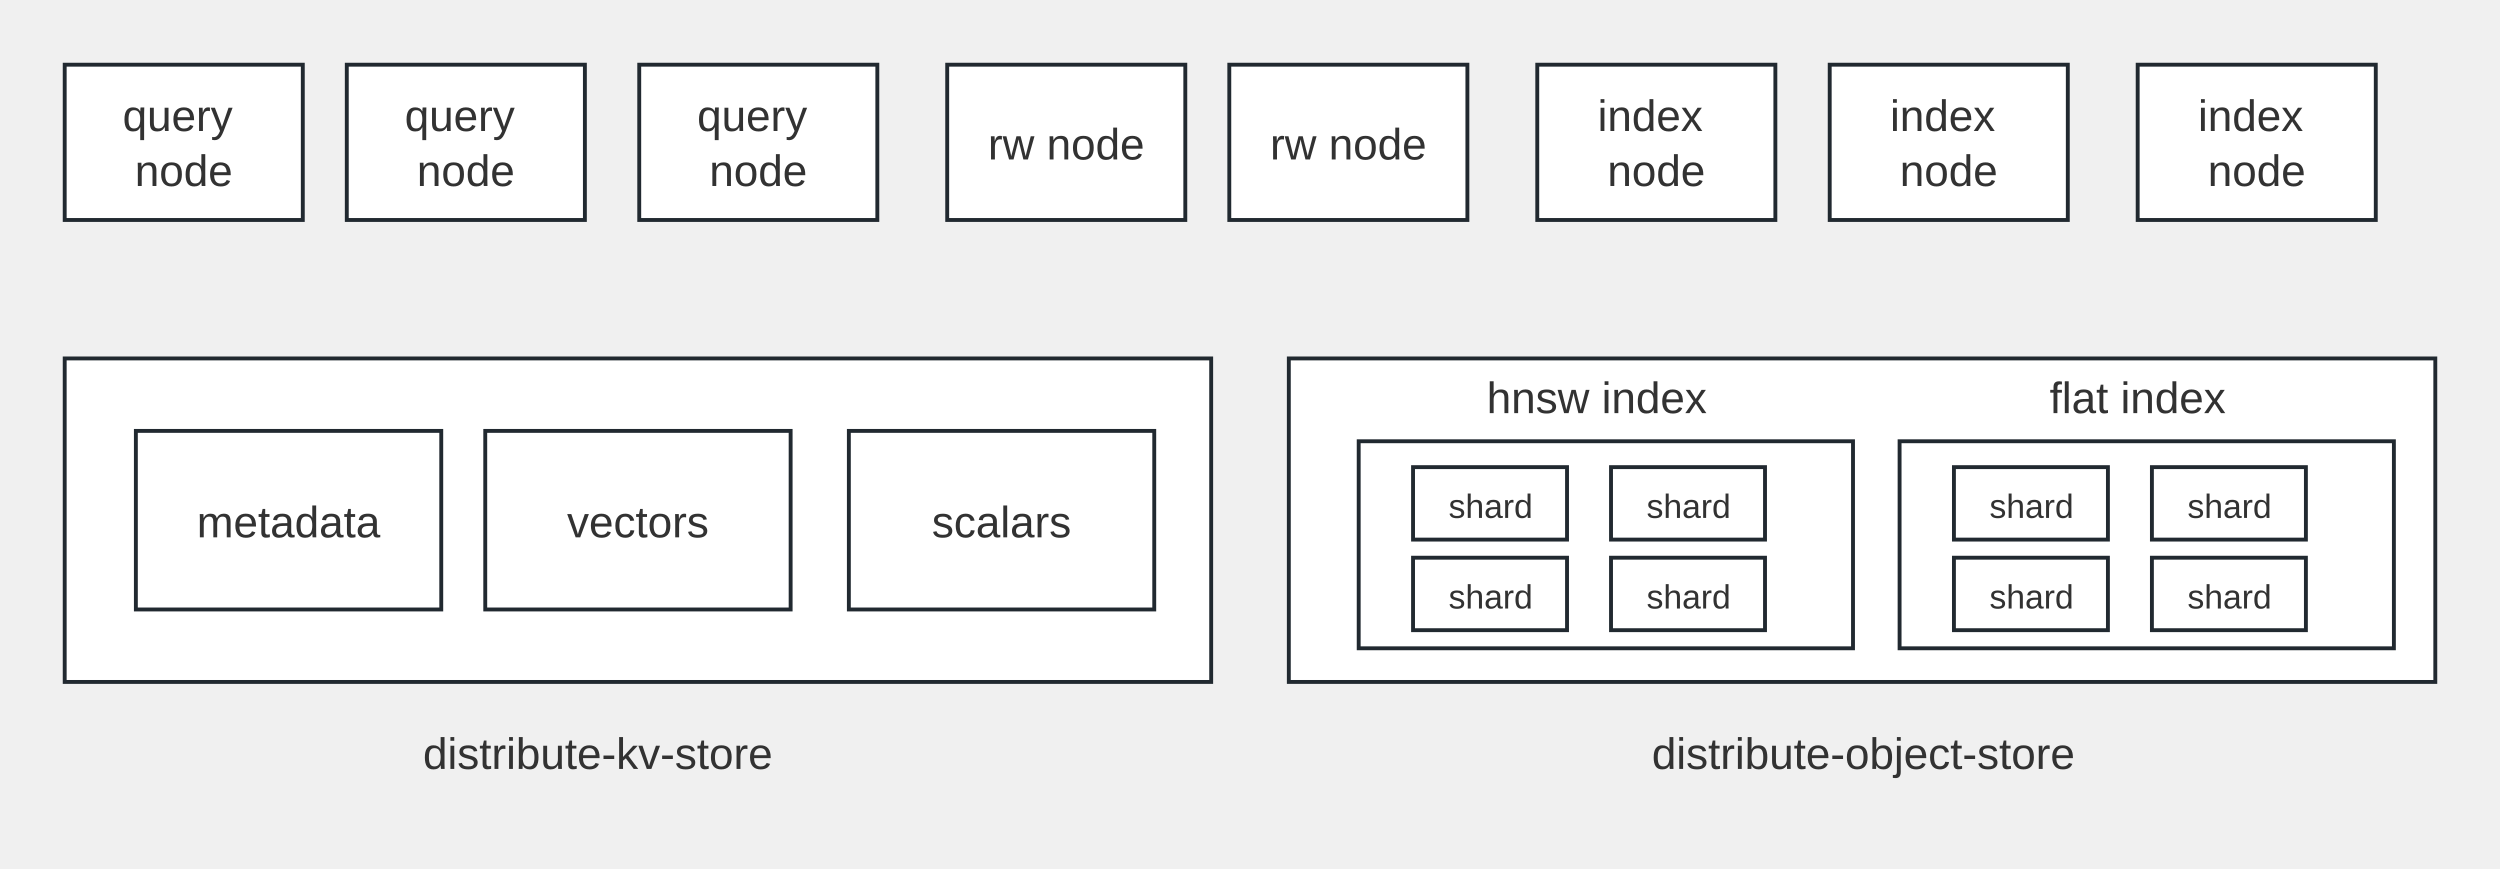
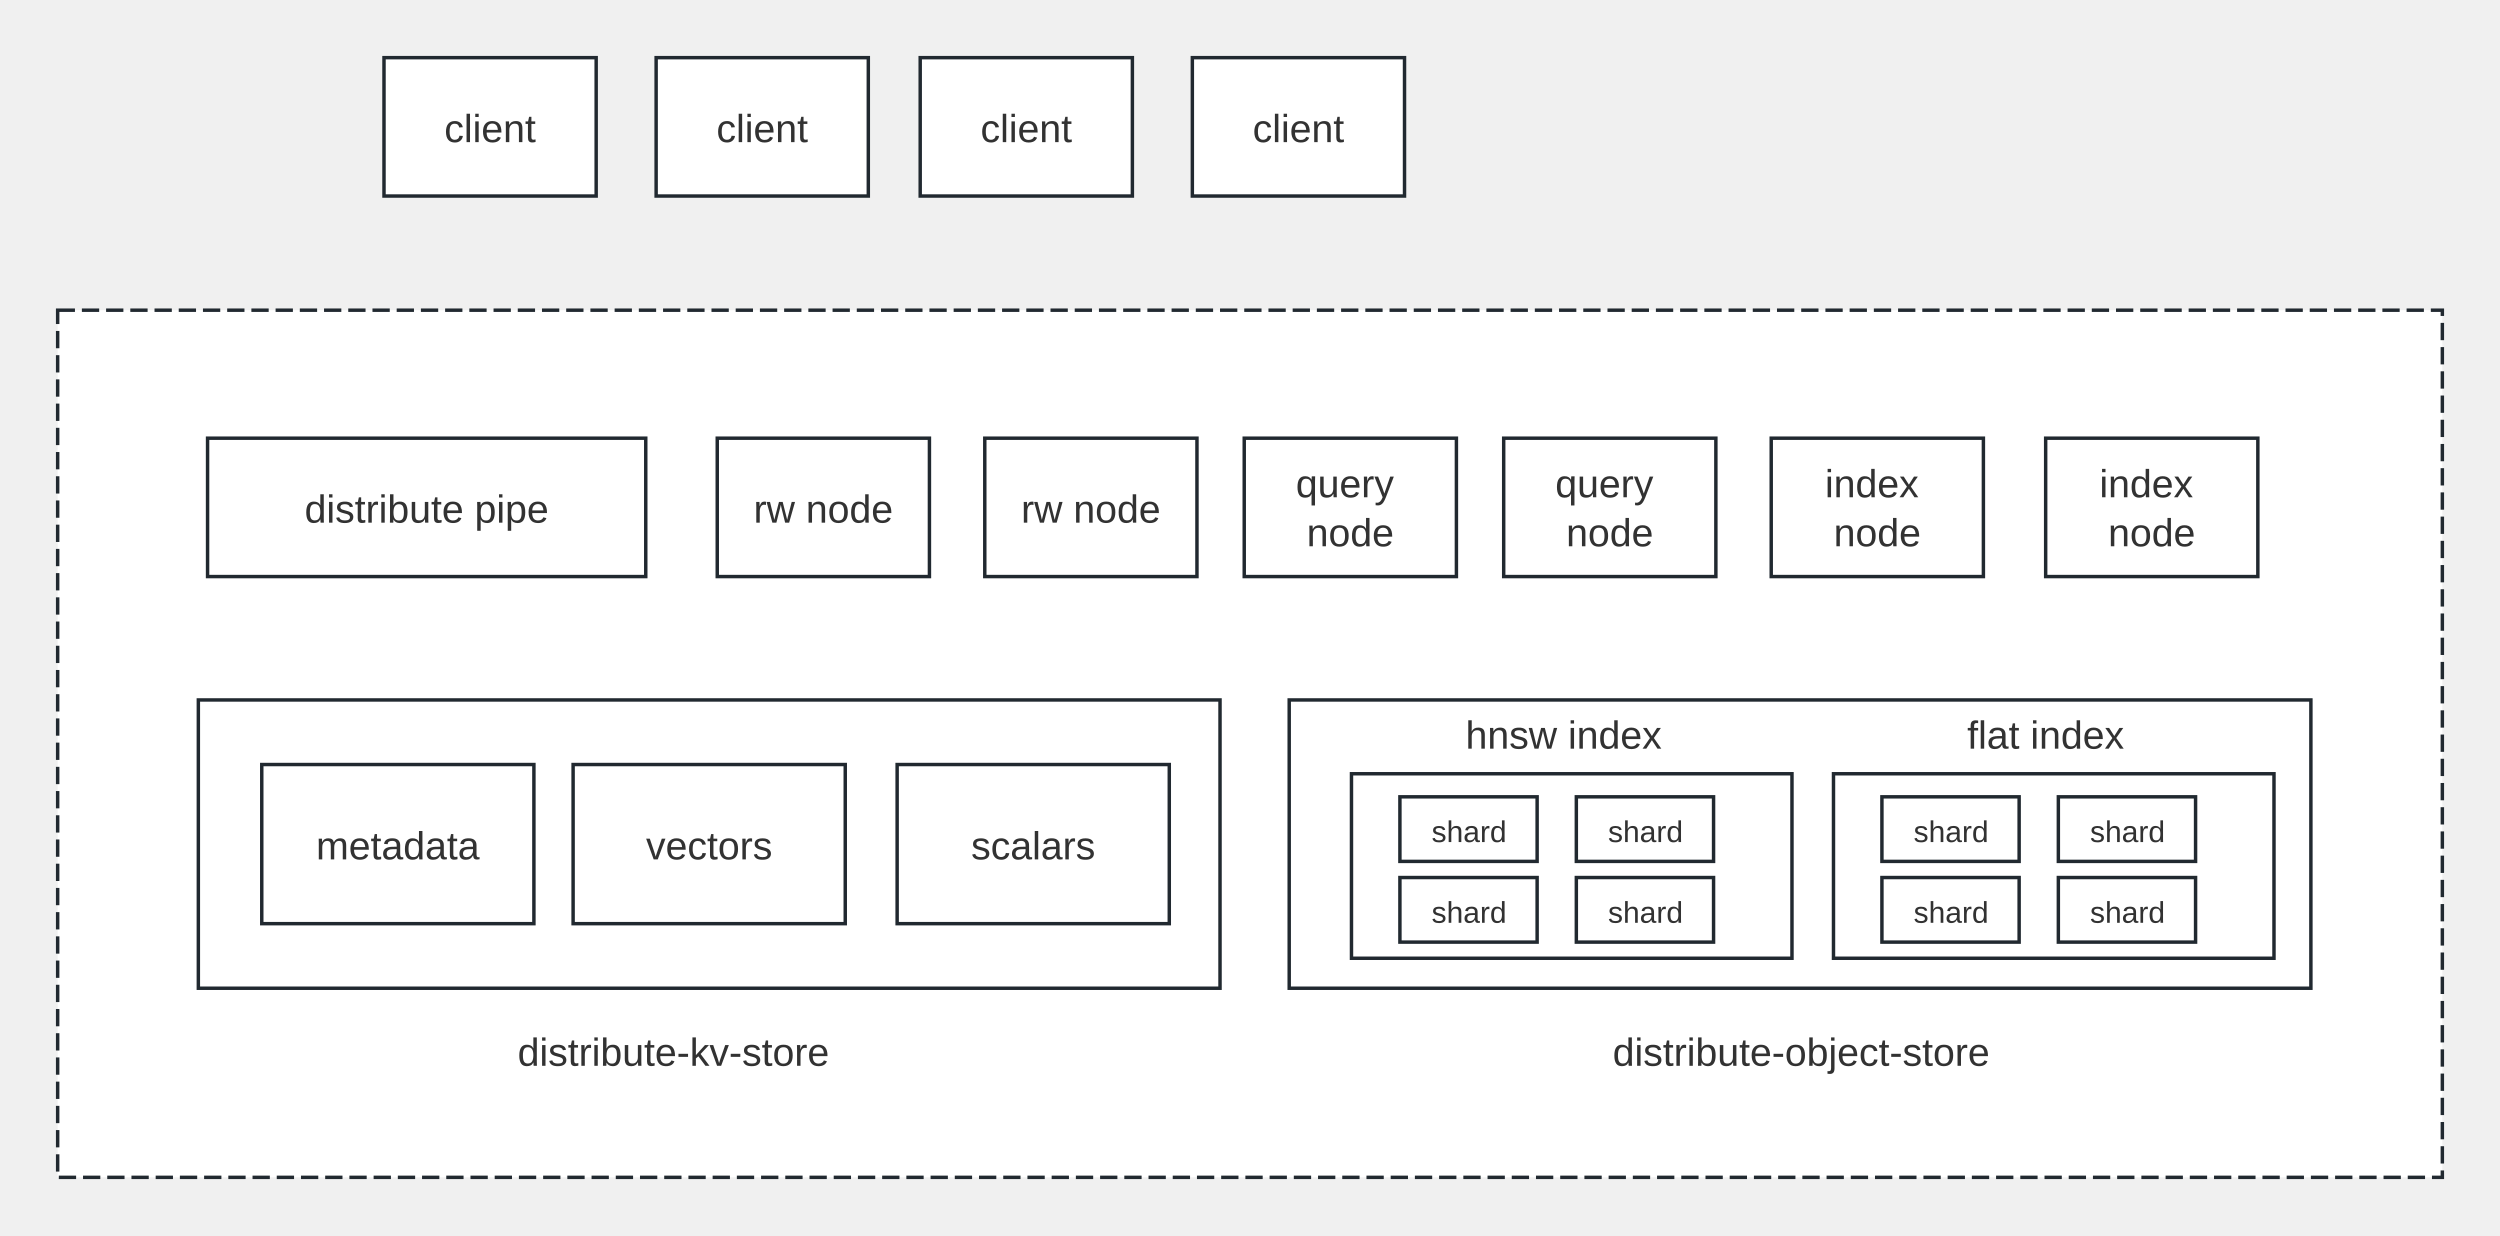
- <svg xmlns="http://www.w3.org/2000/svg" id="SvgjsSvg1006" width="966" height="335.5" version="1.1">
+ <svg xmlns="http://www.w3.org/2000/svg" id="SvgjsSvg1006" width="1084" height="535.5" version="1.1">
  <defs id="SvgjsDefs1007">
    <pattern patternUnits="userSpaceOnUse" id="pattern_mark_0" width="300" height="300">
      <text x="150" y="100" fill="rgba(229,229,229,0.8)" font-size="18" transform="rotate(-45, 150, 150)" style="dominant-baseline: middle; text-anchor: middle;" />
    </pattern>
    <pattern patternUnits="userSpaceOnUse" id="pattern_mark_1" width="300" height="300">
      <text x="150" y="200" fill="rgba(229,229,229,0.8)" font-size="18" transform="rotate(-45, 150, 150)" style="dominant-baseline: middle; text-anchor: middle;" />
    </pattern>
    <pattern patternUnits="userSpaceOnUse" id="wpspattern_mark_0" width="300" height="300">
      <text x="150" y="100" fill="#0000004d" font-size="18" transform="rotate(-45, 150, 150)" style="dominant-baseline: middle; text-anchor: middle;" />
    </pattern>
  </defs>
-   <rect id="svgbackgroundid" width="966" height="335.5" fill="transparent" />
-   <rect id="SvgjsRect1009" width="966" height="335.5" fill="url(#pattern_mark_0)" />
-   <rect id="SvgjsRect1010" width="966" height="335.5" fill="url(#pattern_mark_1)" />
-   <g id="SvgjsG1011" transform="translate(25,25)">
+   <rect id="svgbackgroundid" width="1084" height="535.5" fill="transparent" />
+   <rect id="SvgjsRect1009" width="1084" height="535.5" fill="url(#pattern_mark_0)" />
+   <rect id="SvgjsRect1010" width="1084" height="535.5" fill="url(#pattern_mark_1)" />
+   <g id="SvgjsG1011" transform="translate(166.5,25)">
    <path id="SvgjsPath1012" d="M 0 0L 92 0L 92 60L 0 60Z" stroke="rgba(33,41,48,1)" stroke-width="1.5" fill-opacity="1" fill="#ffffff" />
    <g id="SvgjsG1013">
-       <text id="SvgjsText1014" font-family="&quot;Microsoft YaHei&quot;, 微软雅黑, Arial" text-anchor="middle" font-size="17px" width="72px" fill="#323232" font-weight="400" align="middle" lineHeight="125%" anchor="middle" family="&quot;Microsoft YaHei&quot;, 微软雅黑, Arial" size="17px" weight="400" font-style="" opacity="1" y="4.375" transform="rotate(0)">
+       <text id="SvgjsText1014" font-family="&quot;Microsoft YaHei&quot;, 微软雅黑, Arial" text-anchor="middle" font-size="17px" width="72px" fill="#323232" font-weight="400" align="middle" lineHeight="125%" anchor="middle" family="&quot;Microsoft YaHei&quot;, 微软雅黑, Arial" size="17px" weight="400" font-style="" opacity="1" y="15.375" transform="rotate(0)">
        <tspan id="SvgjsTspan1015" dy="21.25" x="46">
-           <tspan id="SvgjsTspan1016" style="">query </tspan>
-         </tspan>
-         <tspan id="SvgjsTspan1017" dy="21.25" x="46">
-           <tspan id="SvgjsTspan1018" style="">node</tspan>
-         </tspan>
-       </text>
-     </g>
-   </g>
-   <g id="SvgjsG1019" transform="translate(25,138.5)">
-     <path id="SvgjsPath1020" d="M 0 0L 443 0L 443 125L 0 125Z" stroke="rgba(33,41,48,1)" stroke-width="1.5" fill-opacity="1" fill="#ffffff" />
-     <g id="SvgjsG1021">
-       <text id="SvgjsText1022" font-family="&quot;Microsoft YaHei&quot;, 微软雅黑, Arial" text-anchor="middle" font-size="13px" width="423px" fill="#323232" font-weight="400" align="middle" lineHeight="125%" anchor="middle" family="&quot;Microsoft YaHei&quot;, 微软雅黑, Arial" size="13px" weight="400" font-style="" opacity="1" y="51.875" transform="rotate(0)" />
-     </g>
-   </g>
-   <g id="SvgjsG1023" transform="translate(52.5,166.5)">
-     <path id="SvgjsPath1024" d="M 0 0L 118 0L 118 69L 0 69Z" stroke="rgba(33,41,48,1)" stroke-width="1.5" fill-opacity="1" fill="#ffffff" />
+           <tspan id="SvgjsTspan1016" style="">client</tspan>
+         </tspan>
+       </text>
+     </g>
+   </g>
+   <g id="SvgjsG1017" transform="translate(284.5,25)">
+     <path id="SvgjsPath1018" d="M 0 0L 92 0L 92 60L 0 60Z" stroke="rgba(33,41,48,1)" stroke-width="1.5" fill-opacity="1" fill="#ffffff" />
+     <g id="SvgjsG1019">
+       <text id="SvgjsText1020" font-family="&quot;Microsoft YaHei&quot;, 微软雅黑, Arial" text-anchor="middle" font-size="17px" width="72px" fill="#323232" font-weight="400" align="middle" lineHeight="125%" anchor="middle" family="&quot;Microsoft YaHei&quot;, 微软雅黑, Arial" size="17px" weight="400" font-style="" opacity="1" y="15.375" transform="rotate(0)">
+         <tspan id="SvgjsTspan1021" dy="21.25" x="46">
+           <tspan id="SvgjsTspan1022" style="">client</tspan>
+         </tspan>
+       </text>
+     </g>
+   </g>
+   <g id="SvgjsG1023" transform="translate(399,25)">
+     <path id="SvgjsPath1024" d="M 0 0L 92 0L 92 60L 0 60Z" stroke="rgba(33,41,48,1)" stroke-width="1.5" fill-opacity="1" fill="#ffffff" />
    <g id="SvgjsG1025">
-       <text id="SvgjsText1026" font-family="&quot;Microsoft YaHei&quot;, 微软雅黑, Arial" text-anchor="middle" font-size="17px" width="98px" fill="#323232" font-weight="400" align="middle" lineHeight="125%" anchor="middle" family="&quot;Microsoft YaHei&quot;, 微软雅黑, Arial" size="17px" weight="400" font-style="" opacity="1" y="19.875" transform="rotate(0)">
-         <tspan id="SvgjsTspan1027" dy="21.25" x="59">
-           <tspan id="SvgjsTspan1028" style="">metadata</tspan>
-         </tspan>
-       </text>
-     </g>
-   </g>
-   <g id="SvgjsG1029" transform="translate(134,270.5)">
-     <path id="SvgjsPath1030" d="M 0 0L 194 0L 194 40L 0 40Z" stroke="none" fill="none" />
+       <text id="SvgjsText1026" font-family="&quot;Microsoft YaHei&quot;, 微软雅黑, Arial" text-anchor="middle" font-size="17px" width="72px" fill="#323232" font-weight="400" align="middle" lineHeight="125%" anchor="middle" family="&quot;Microsoft YaHei&quot;, 微软雅黑, Arial" size="17px" weight="400" font-style="" opacity="1" y="15.375" transform="rotate(0)">
+         <tspan id="SvgjsTspan1027" dy="21.25" x="46">
+           <tspan id="SvgjsTspan1028" style="">client</tspan>
+         </tspan>
+       </text>
+     </g>
+   </g>
+   <g id="SvgjsG1029" transform="translate(517,25)">
+     <path id="SvgjsPath1030" d="M 0 0L 92 0L 92 60L 0 60Z" stroke="rgba(33,41,48,1)" stroke-width="1.5" fill-opacity="1" fill="#ffffff" />
    <g id="SvgjsG1031">
-       <text id="SvgjsText1032" font-family="&quot;Microsoft YaHei&quot;, 微软雅黑, Arial" text-anchor="middle" font-size="17px" width="194px" fill="#323232" font-weight="400" align="middle" lineHeight="125%" anchor="middle" family="&quot;Microsoft YaHei&quot;, 微软雅黑, Arial" size="17px" weight="400" font-style="" opacity="1" y="5.375" transform="rotate(0)">
-         <tspan id="SvgjsTspan1033" dy="21.25" x="97">
-           <tspan id="SvgjsTspan1034" style="">distribute-kv-store</tspan>
-         </tspan>
-       </text>
-     </g>
-   </g>
-   <g id="SvgjsG1035" transform="translate(498,138.5)">
-     <path id="SvgjsPath1036" d="M 0 0L 443 0L 443 125L 0 125Z" stroke="rgba(33,41,48,1)" stroke-width="1.5" fill-opacity="1" fill="#ffffff" />
+       <text id="SvgjsText1032" font-family="&quot;Microsoft YaHei&quot;, 微软雅黑, Arial" text-anchor="middle" font-size="17px" width="72px" fill="#323232" font-weight="400" align="middle" lineHeight="125%" anchor="middle" family="&quot;Microsoft YaHei&quot;, 微软雅黑, Arial" size="17px" weight="400" font-style="" opacity="1" y="15.375" transform="rotate(0)">
+         <tspan id="SvgjsTspan1033" dy="21.25" x="46">
+           <tspan id="SvgjsTspan1034" style="">client</tspan>
+         </tspan>
+       </text>
+     </g>
+   </g>
+   <g id="SvgjsG1035" transform="translate(25,134.5)">
+     <path id="SvgjsPath1036" d="M 0 0L 1034 0L 1034 376L 0 376Z" stroke-dasharray="7.5,3" stroke="rgba(33,41,48,1)" stroke-width="1.5" fill-opacity="1" fill="#ffffff" />
    <g id="SvgjsG1037">
-       <text id="SvgjsText1038" font-family="&quot;Microsoft YaHei&quot;, 微软雅黑, Arial" text-anchor="middle" font-size="13px" width="423px" fill="#323232" font-weight="400" align="middle" lineHeight="125%" anchor="middle" family="&quot;Microsoft YaHei&quot;, 微软雅黑, Arial" size="13px" weight="400" font-style="" opacity="1" y="51.875" transform="rotate(0)" />
-     </g>
-   </g>
-   <g id="SvgjsG1039" transform="translate(623,270.5)">
-     <path id="SvgjsPath1040" d="M 0 0L 194 0L 194 40L 0 40Z" stroke="none" fill="none" />
+       <text id="SvgjsText1038" font-family="&quot;Microsoft YaHei&quot;, 微软雅黑, Arial" text-anchor="middle" font-size="13px" width="1014px" fill="#323232" font-weight="400" align="middle" lineHeight="125%" anchor="middle" family="&quot;Microsoft YaHei&quot;, 微软雅黑, Arial" size="13px" weight="400" font-style="" opacity="1" y="177.375" transform="rotate(0)" />
+     </g>
+   </g>
+   <g id="SvgjsG1039" transform="translate(86,303.5)">
+     <path id="SvgjsPath1040" d="M 0 0L 443 0L 443 125L 0 125Z" stroke="rgba(33,41,48,1)" stroke-width="1.5" fill-opacity="1" fill="#ffffff" />
    <g id="SvgjsG1041">
-       <text id="SvgjsText1042" font-family="&quot;Microsoft YaHei&quot;, 微软雅黑, Arial" text-anchor="middle" font-size="17px" width="194px" fill="#323232" font-weight="400" align="middle" lineHeight="125%" anchor="middle" family="&quot;Microsoft YaHei&quot;, 微软雅黑, Arial" size="17px" weight="400" font-style="" opacity="1" y="5.375" transform="rotate(0)">
-         <tspan id="SvgjsTspan1043" dy="21.25" x="97">
-           <tspan id="SvgjsTspan1044" style="">distribute-object-store</tspan>
-         </tspan>
-       </text>
-     </g>
-   </g>
-   <g id="SvgjsG1045" transform="translate(552,138.5)">
-     <path id="SvgjsPath1046" d="M 0 0L 130 0L 130 29L 0 29Z" stroke="none" fill="none" />
-     <g id="SvgjsG1047">
-       <text id="SvgjsText1048" font-family="&quot;Microsoft YaHei&quot;, 微软雅黑, Arial" text-anchor="middle" font-size="17px" width="130px" fill="#323232" font-weight="400" align="middle" lineHeight="125%" anchor="middle" family="&quot;Microsoft YaHei&quot;, 微软雅黑, Arial" size="17px" weight="400" font-style="" opacity="1" y="-0.125" transform="rotate(0)">
-         <tspan id="SvgjsTspan1049" dy="21.25" x="65">
-           <tspan id="SvgjsTspan1050" style="">hnsw index</tspan>
-         </tspan>
-       </text>
-     </g>
-   </g>
-   <g id="SvgjsG1051" transform="translate(187.5,166.5)">
-     <path id="SvgjsPath1052" d="M 0 0L 118 0L 118 69L 0 69Z" stroke="rgba(33,41,48,1)" stroke-width="1.5" fill-opacity="1" fill="#ffffff" />
-     <g id="SvgjsG1053">
-       <text id="SvgjsText1054" font-family="&quot;Microsoft YaHei&quot;, 微软雅黑, Arial" text-anchor="middle" font-size="17px" width="98px" fill="#323232" font-weight="400" align="middle" lineHeight="125%" anchor="middle" family="&quot;Microsoft YaHei&quot;, 微软雅黑, Arial" size="17px" weight="400" font-style="" opacity="1" y="19.875" transform="rotate(0)">
-         <tspan id="SvgjsTspan1055" dy="21.25" x="59">
-           <tspan id="SvgjsTspan1056" style="">vectors</tspan>
-         </tspan>
-       </text>
-     </g>
-   </g>
-   <g id="SvgjsG1057" transform="translate(328,166.5)">
-     <path id="SvgjsPath1058" d="M 0 0L 118 0L 118 69L 0 69Z" stroke="rgba(33,41,48,1)" stroke-width="1.5" fill-opacity="1" fill="#ffffff" />
-     <g id="SvgjsG1059">
-       <text id="SvgjsText1060" font-family="&quot;Microsoft YaHei&quot;, 微软雅黑, Arial" text-anchor="middle" font-size="17px" width="98px" fill="#323232" font-weight="400" align="middle" lineHeight="125%" anchor="middle" family="&quot;Microsoft YaHei&quot;, 微软雅黑, Arial" size="17px" weight="400" font-style="" opacity="1" y="19.875" transform="rotate(0)">
-         <tspan id="SvgjsTspan1061" dy="21.25" x="59">
-           <tspan id="SvgjsTspan1062" style="">scalars</tspan>
-         </tspan>
-       </text>
-     </g>
-   </g>
-   <g id="SvgjsG1063" transform="translate(525,170.5)">
-     <path id="SvgjsPath1064" d="M 0 0L 191 0L 191 80L 0 80Z" stroke="rgba(33,41,48,1)" stroke-width="1.5" fill-opacity="1" fill="#ffffff" />
-     <g id="SvgjsG1065">
-       <text id="SvgjsText1066" font-family="&quot;Microsoft YaHei&quot;, 微软雅黑, Arial" text-anchor="middle" font-size="17px" width="171px" fill="#323232" font-weight="400" align="middle" lineHeight="125%" anchor="middle" family="&quot;Microsoft YaHei&quot;, 微软雅黑, Arial" size="17px" weight="400" font-style="" opacity="1" y="25.375" transform="rotate(0)" />
-     </g>
-   </g>
-   <g id="SvgjsG1067" transform="translate(546,180.5)">
-     <path id="SvgjsPath1068" d="M 0 0L 59.5 0L 59.5 28L 0 28Z" stroke="rgba(33,41,48,1)" stroke-width="1.5" fill-opacity="1" fill="#ffffff" />
-     <g id="SvgjsG1069">
-       <text id="SvgjsText1070" font-family="&quot;Microsoft YaHei&quot;, 微软雅黑, Arial" text-anchor="middle" font-size="13px" width="40px" fill="#323232" font-weight="400" align="middle" lineHeight="125%" anchor="middle" family="&quot;Microsoft YaHei&quot;, 微软雅黑, Arial" size="13px" weight="400" font-style="" opacity="1" y="3.375" transform="rotate(0)">
-         <tspan id="SvgjsTspan1071" dy="16.25" x="30">
-           <tspan id="SvgjsTspan1072" style="">shard</tspan>
-         </tspan>
-       </text>
-     </g>
-   </g>
-   <g id="SvgjsG1073" transform="translate(622.5,180.5)">
-     <path id="SvgjsPath1074" d="M 0 0L 59.5 0L 59.5 28L 0 28Z" stroke="rgba(33,41,48,1)" stroke-width="1.5" fill-opacity="1" fill="#ffffff" />
-     <g id="SvgjsG1075">
-       <text id="SvgjsText1076" font-family="&quot;Microsoft YaHei&quot;, 微软雅黑, Arial" text-anchor="middle" font-size="13px" width="40px" fill="#323232" font-weight="400" align="middle" lineHeight="125%" anchor="middle" family="&quot;Microsoft YaHei&quot;, 微软雅黑, Arial" size="13px" weight="400" font-style="" opacity="1" y="3.375" transform="rotate(0)">
-         <tspan id="SvgjsTspan1077" dy="16.25" x="30">
-           <tspan id="SvgjsTspan1078" style="">shard</tspan>
-         </tspan>
-       </text>
-     </g>
-   </g>
-   <g id="SvgjsG1079" transform="translate(546,215.5)">
-     <path id="SvgjsPath1080" d="M 0 0L 59.5 0L 59.5 28L 0 28Z" stroke="rgba(33,41,48,1)" stroke-width="1.5" fill-opacity="1" fill="#ffffff" />
-     <g id="SvgjsG1081">
-       <text id="SvgjsText1082" font-family="&quot;Microsoft YaHei&quot;, 微软雅黑, Arial" text-anchor="middle" font-size="13px" width="40px" fill="#323232" font-weight="400" align="middle" lineHeight="125%" anchor="middle" family="&quot;Microsoft YaHei&quot;, 微软雅黑, Arial" size="13px" weight="400" font-style="" opacity="1" y="3.375" transform="rotate(0)">
-         <tspan id="SvgjsTspan1083" dy="16.25" x="30">
-           <tspan id="SvgjsTspan1084" style="">shard</tspan>
-         </tspan>
-       </text>
-     </g>
-   </g>
-   <g id="SvgjsG1085" transform="translate(622.5,215.5)">
-     <path id="SvgjsPath1086" d="M 0 0L 59.5 0L 59.5 28L 0 28Z" stroke="rgba(33,41,48,1)" stroke-width="1.5" fill-opacity="1" fill="#ffffff" />
-     <g id="SvgjsG1087">
-       <text id="SvgjsText1088" font-family="&quot;Microsoft YaHei&quot;, 微软雅黑, Arial" text-anchor="middle" font-size="13px" width="40px" fill="#323232" font-weight="400" align="middle" lineHeight="125%" anchor="middle" family="&quot;Microsoft YaHei&quot;, 微软雅黑, Arial" size="13px" weight="400" font-style="" opacity="1" y="3.375" transform="rotate(0)">
-         <tspan id="SvgjsTspan1089" dy="16.25" x="30">
-           <tspan id="SvgjsTspan1090" style="">shard</tspan>
-         </tspan>
-       </text>
-     </g>
-   </g>
-   <g id="SvgjsG1091" transform="translate(761,133)">
-     <path id="SvgjsPath1092" d="M 0 0L 130 0L 130 40L 0 40Z" stroke="none" fill="none" />
-     <g id="SvgjsG1093">
-       <text id="SvgjsText1094" font-family="&quot;Microsoft YaHei&quot;, 微软雅黑, Arial" text-anchor="middle" font-size="17px" width="130px" fill="#323232" font-weight="400" align="middle" lineHeight="125%" anchor="middle" family="&quot;Microsoft YaHei&quot;, 微软雅黑, Arial" size="17px" weight="400" font-style="" opacity="1" y="5.375" transform="rotate(0)">
-         <tspan id="SvgjsTspan1095" dy="21.25" x="65">
-           <tspan id="SvgjsTspan1096" style="">flat index</tspan>
-         </tspan>
-       </text>
-     </g>
-   </g>
-   <g id="SvgjsG1097" transform="translate(734,170.5)">
-     <path id="SvgjsPath1098" d="M 0 0L 191 0L 191 80L 0 80Z" stroke="rgba(33,41,48,1)" stroke-width="1.5" fill-opacity="1" fill="#ffffff" />
-     <g id="SvgjsG1099">
-       <text id="SvgjsText1100" font-family="&quot;Microsoft YaHei&quot;, 微软雅黑, Arial" text-anchor="middle" font-size="17px" width="171px" fill="#323232" font-weight="400" align="middle" lineHeight="125%" anchor="middle" family="&quot;Microsoft YaHei&quot;, 微软雅黑, Arial" size="17px" weight="400" font-style="" opacity="1" y="25.375" transform="rotate(0)" />
-     </g>
-   </g>
-   <g id="SvgjsG1101" transform="translate(755,180.5)">
-     <path id="SvgjsPath1102" d="M 0 0L 59.5 0L 59.5 28L 0 28Z" stroke="rgba(33,41,48,1)" stroke-width="1.5" fill-opacity="1" fill="#ffffff" />
-     <g id="SvgjsG1103">
-       <text id="SvgjsText1104" font-family="&quot;Microsoft YaHei&quot;, 微软雅黑, Arial" text-anchor="middle" font-size="13px" width="40px" fill="#323232" font-weight="400" align="middle" lineHeight="125%" anchor="middle" family="&quot;Microsoft YaHei&quot;, 微软雅黑, Arial" size="13px" weight="400" font-style="" opacity="1" y="3.375" transform="rotate(0)">
-         <tspan id="SvgjsTspan1105" dy="16.25" x="30">
-           <tspan id="SvgjsTspan1106" style="">shard</tspan>
-         </tspan>
-       </text>
-     </g>
-   </g>
-   <g id="SvgjsG1107" transform="translate(831.5,180.5)">
-     <path id="SvgjsPath1108" d="M 0 0L 59.5 0L 59.5 28L 0 28Z" stroke="rgba(33,41,48,1)" stroke-width="1.5" fill-opacity="1" fill="#ffffff" />
-     <g id="SvgjsG1109">
-       <text id="SvgjsText1110" font-family="&quot;Microsoft YaHei&quot;, 微软雅黑, Arial" text-anchor="middle" font-size="13px" width="40px" fill="#323232" font-weight="400" align="middle" lineHeight="125%" anchor="middle" family="&quot;Microsoft YaHei&quot;, 微软雅黑, Arial" size="13px" weight="400" font-style="" opacity="1" y="3.375" transform="rotate(0)">
-         <tspan id="SvgjsTspan1111" dy="16.25" x="30">
-           <tspan id="SvgjsTspan1112" style="">shard</tspan>
-         </tspan>
-       </text>
-     </g>
-   </g>
-   <g id="SvgjsG1113" transform="translate(755,215.5)">
-     <path id="SvgjsPath1114" d="M 0 0L 59.5 0L 59.5 28L 0 28Z" stroke="rgba(33,41,48,1)" stroke-width="1.5" fill-opacity="1" fill="#ffffff" />
-     <g id="SvgjsG1115">
-       <text id="SvgjsText1116" font-family="&quot;Microsoft YaHei&quot;, 微软雅黑, Arial" text-anchor="middle" font-size="13px" width="40px" fill="#323232" font-weight="400" align="middle" lineHeight="125%" anchor="middle" family="&quot;Microsoft YaHei&quot;, 微软雅黑, Arial" size="13px" weight="400" font-style="" opacity="1" y="3.375" transform="rotate(0)">
-         <tspan id="SvgjsTspan1117" dy="16.25" x="30">
-           <tspan id="SvgjsTspan1118" style="">shard</tspan>
-         </tspan>
-       </text>
-     </g>
-   </g>
-   <g id="SvgjsG1119" transform="translate(831.5,215.5)">
-     <path id="SvgjsPath1120" d="M 0 0L 59.5 0L 59.5 28L 0 28Z" stroke="rgba(33,41,48,1)" stroke-width="1.5" fill-opacity="1" fill="#ffffff" />
-     <g id="SvgjsG1121">
-       <text id="SvgjsText1122" font-family="&quot;Microsoft YaHei&quot;, 微软雅黑, Arial" text-anchor="middle" font-size="13px" width="40px" fill="#323232" font-weight="400" align="middle" lineHeight="125%" anchor="middle" family="&quot;Microsoft YaHei&quot;, 微软雅黑, Arial" size="13px" weight="400" font-style="" opacity="1" y="3.375" transform="rotate(0)">
-         <tspan id="SvgjsTspan1123" dy="16.25" x="30">
-           <tspan id="SvgjsTspan1124" style="">shard</tspan>
-         </tspan>
-       </text>
-     </g>
-   </g>
-   <g id="SvgjsG1125" transform="translate(134,25)">
-     <path id="SvgjsPath1126" d="M 0 0L 92 0L 92 60L 0 60Z" stroke="rgba(33,41,48,1)" stroke-width="1.5" fill-opacity="1" fill="#ffffff" />
-     <g id="SvgjsG1127">
-       <text id="SvgjsText1128" font-family="&quot;Microsoft YaHei&quot;, 微软雅黑, Arial" text-anchor="middle" font-size="17px" width="72px" fill="#323232" font-weight="400" align="middle" lineHeight="125%" anchor="middle" family="&quot;Microsoft YaHei&quot;, 微软雅黑, Arial" size="17px" weight="400" font-style="" opacity="1" y="4.375" transform="rotate(0)">
-         <tspan id="SvgjsTspan1129" dy="21.25" x="46">
-           <tspan id="SvgjsTspan1130" style="">query </tspan>
-         </tspan>
-         <tspan id="SvgjsTspan1131" dy="21.25" x="46">
-           <tspan id="SvgjsTspan1132" style="">node</tspan>
-         </tspan>
-       </text>
-     </g>
-   </g>
-   <g id="SvgjsG1133" transform="translate(247,25)">
-     <path id="SvgjsPath1134" d="M 0 0L 92 0L 92 60L 0 60Z" stroke="rgba(33,41,48,1)" stroke-width="1.5" fill-opacity="1" fill="#ffffff" />
+       <text id="SvgjsText1042" font-family="&quot;Microsoft YaHei&quot;, 微软雅黑, Arial" text-anchor="middle" font-size="13px" width="423px" fill="#323232" font-weight="400" align="middle" lineHeight="125%" anchor="middle" family="&quot;Microsoft YaHei&quot;, 微软雅黑, Arial" size="13px" weight="400" font-style="" opacity="1" y="51.875" transform="rotate(0)" />
+     </g>
+   </g>
+   <g id="SvgjsG1043" transform="translate(113.5,331.5)">
+     <path id="SvgjsPath1044" d="M 0 0L 118 0L 118 69L 0 69Z" stroke="rgba(33,41,48,1)" stroke-width="1.5" fill-opacity="1" fill="#ffffff" />
+     <g id="SvgjsG1045">
+       <text id="SvgjsText1046" font-family="&quot;Microsoft YaHei&quot;, 微软雅黑, Arial" text-anchor="middle" font-size="17px" width="98px" fill="#323232" font-weight="400" align="middle" lineHeight="125%" anchor="middle" family="&quot;Microsoft YaHei&quot;, 微软雅黑, Arial" size="17px" weight="400" font-style="" opacity="1" y="19.875" transform="rotate(0)">
+         <tspan id="SvgjsTspan1047" dy="21.25" x="59">
+           <tspan id="SvgjsTspan1048" style="">metadata</tspan>
+         </tspan>
+       </text>
+     </g>
+   </g>
+   <g id="SvgjsG1049" transform="translate(195,435.5)">
+     <path id="SvgjsPath1050" d="M 0 0L 194 0L 194 40L 0 40Z" stroke="none" fill="none" />
+     <g id="SvgjsG1051">
+       <text id="SvgjsText1052" font-family="&quot;Microsoft YaHei&quot;, 微软雅黑, Arial" text-anchor="middle" font-size="17px" width="194px" fill="#323232" font-weight="400" align="middle" lineHeight="125%" anchor="middle" family="&quot;Microsoft YaHei&quot;, 微软雅黑, Arial" size="17px" weight="400" font-style="" opacity="1" y="5.375" transform="rotate(0)">
+         <tspan id="SvgjsTspan1053" dy="21.25" x="97">
+           <tspan id="SvgjsTspan1054" style="">distribute-kv-store</tspan>
+         </tspan>
+       </text>
+     </g>
+   </g>
+   <g id="SvgjsG1055" transform="translate(559,303.5)">
+     <path id="SvgjsPath1056" d="M 0 0L 443 0L 443 125L 0 125Z" stroke="rgba(33,41,48,1)" stroke-width="1.5" fill-opacity="1" fill="#ffffff" />
+     <g id="SvgjsG1057">
+       <text id="SvgjsText1058" font-family="&quot;Microsoft YaHei&quot;, 微软雅黑, Arial" text-anchor="middle" font-size="13px" width="423px" fill="#323232" font-weight="400" align="middle" lineHeight="125%" anchor="middle" family="&quot;Microsoft YaHei&quot;, 微软雅黑, Arial" size="13px" weight="400" font-style="" opacity="1" y="51.875" transform="rotate(0)" />
+     </g>
+   </g>
+   <g id="SvgjsG1059" transform="translate(684,435.5)">
+     <path id="SvgjsPath1060" d="M 0 0L 194 0L 194 40L 0 40Z" stroke="none" fill="none" />
+     <g id="SvgjsG1061">
+       <text id="SvgjsText1062" font-family="&quot;Microsoft YaHei&quot;, 微软雅黑, Arial" text-anchor="middle" font-size="17px" width="194px" fill="#323232" font-weight="400" align="middle" lineHeight="125%" anchor="middle" family="&quot;Microsoft YaHei&quot;, 微软雅黑, Arial" size="17px" weight="400" font-style="" opacity="1" y="5.375" transform="rotate(0)">
+         <tspan id="SvgjsTspan1063" dy="21.25" x="97">
+           <tspan id="SvgjsTspan1064" style="">distribute-object-store</tspan>
+         </tspan>
+       </text>
+     </g>
+   </g>
+   <g id="SvgjsG1065" transform="translate(613,303.5)">
+     <path id="SvgjsPath1066" d="M 0 0L 130 0L 130 29L 0 29Z" stroke="none" fill="none" />
+     <g id="SvgjsG1067">
+       <text id="SvgjsText1068" font-family="&quot;Microsoft YaHei&quot;, 微软雅黑, Arial" text-anchor="middle" font-size="17px" width="130px" fill="#323232" font-weight="400" align="middle" lineHeight="125%" anchor="middle" family="&quot;Microsoft YaHei&quot;, 微软雅黑, Arial" size="17px" weight="400" font-style="" opacity="1" y="-0.125" transform="rotate(0)">
+         <tspan id="SvgjsTspan1069" dy="21.25" x="65">
+           <tspan id="SvgjsTspan1070" style="">hnsw index</tspan>
+         </tspan>
+       </text>
+     </g>
+   </g>
+   <g id="SvgjsG1071" transform="translate(248.5,331.5)">
+     <path id="SvgjsPath1072" d="M 0 0L 118 0L 118 69L 0 69Z" stroke="rgba(33,41,48,1)" stroke-width="1.5" fill-opacity="1" fill="#ffffff" />
+     <g id="SvgjsG1073">
+       <text id="SvgjsText1074" font-family="&quot;Microsoft YaHei&quot;, 微软雅黑, Arial" text-anchor="middle" font-size="17px" width="98px" fill="#323232" font-weight="400" align="middle" lineHeight="125%" anchor="middle" family="&quot;Microsoft YaHei&quot;, 微软雅黑, Arial" size="17px" weight="400" font-style="" opacity="1" y="19.875" transform="rotate(0)">
+         <tspan id="SvgjsTspan1075" dy="21.25" x="59">
+           <tspan id="SvgjsTspan1076" style="">vectors</tspan>
+         </tspan>
+       </text>
+     </g>
+   </g>
+   <g id="SvgjsG1077" transform="translate(389,331.5)">
+     <path id="SvgjsPath1078" d="M 0 0L 118 0L 118 69L 0 69Z" stroke="rgba(33,41,48,1)" stroke-width="1.5" fill-opacity="1" fill="#ffffff" />
+     <g id="SvgjsG1079">
+       <text id="SvgjsText1080" font-family="&quot;Microsoft YaHei&quot;, 微软雅黑, Arial" text-anchor="middle" font-size="17px" width="98px" fill="#323232" font-weight="400" align="middle" lineHeight="125%" anchor="middle" family="&quot;Microsoft YaHei&quot;, 微软雅黑, Arial" size="17px" weight="400" font-style="" opacity="1" y="19.875" transform="rotate(0)">
+         <tspan id="SvgjsTspan1081" dy="21.25" x="59">
+           <tspan id="SvgjsTspan1082" style="">scalars</tspan>
+         </tspan>
+       </text>
+     </g>
+   </g>
+   <g id="SvgjsG1083" transform="translate(586,335.5)">
+     <path id="SvgjsPath1084" d="M 0 0L 191 0L 191 80L 0 80Z" stroke="rgba(33,41,48,1)" stroke-width="1.5" fill-opacity="1" fill="#ffffff" />
+     <g id="SvgjsG1085">
+       <text id="SvgjsText1086" font-family="&quot;Microsoft YaHei&quot;, 微软雅黑, Arial" text-anchor="middle" font-size="17px" width="171px" fill="#323232" font-weight="400" align="middle" lineHeight="125%" anchor="middle" family="&quot;Microsoft YaHei&quot;, 微软雅黑, Arial" size="17px" weight="400" font-style="" opacity="1" y="25.375" transform="rotate(0)" />
+     </g>
+   </g>
+   <g id="SvgjsG1087" transform="translate(607,345.5)">
+     <path id="SvgjsPath1088" d="M 0 0L 59.5 0L 59.5 28L 0 28Z" stroke="rgba(33,41,48,1)" stroke-width="1.5" fill-opacity="1" fill="#ffffff" />
+     <g id="SvgjsG1089">
+       <text id="SvgjsText1090" font-family="&quot;Microsoft YaHei&quot;, 微软雅黑, Arial" text-anchor="middle" font-size="13px" width="40px" fill="#323232" font-weight="400" align="middle" lineHeight="125%" anchor="middle" family="&quot;Microsoft YaHei&quot;, 微软雅黑, Arial" size="13px" weight="400" font-style="" opacity="1" y="3.375" transform="rotate(0)">
+         <tspan id="SvgjsTspan1091" dy="16.25" x="30">
+           <tspan id="SvgjsTspan1092" style="">shard</tspan>
+         </tspan>
+       </text>
+     </g>
+   </g>
+   <g id="SvgjsG1093" transform="translate(683.5,345.5)">
+     <path id="SvgjsPath1094" d="M 0 0L 59.5 0L 59.5 28L 0 28Z" stroke="rgba(33,41,48,1)" stroke-width="1.5" fill-opacity="1" fill="#ffffff" />
+     <g id="SvgjsG1095">
+       <text id="SvgjsText1096" font-family="&quot;Microsoft YaHei&quot;, 微软雅黑, Arial" text-anchor="middle" font-size="13px" width="40px" fill="#323232" font-weight="400" align="middle" lineHeight="125%" anchor="middle" family="&quot;Microsoft YaHei&quot;, 微软雅黑, Arial" size="13px" weight="400" font-style="" opacity="1" y="3.375" transform="rotate(0)">
+         <tspan id="SvgjsTspan1097" dy="16.25" x="30">
+           <tspan id="SvgjsTspan1098" style="">shard</tspan>
+         </tspan>
+       </text>
+     </g>
+   </g>
+   <g id="SvgjsG1099" transform="translate(607,380.5)">
+     <path id="SvgjsPath1100" d="M 0 0L 59.5 0L 59.5 28L 0 28Z" stroke="rgba(33,41,48,1)" stroke-width="1.5" fill-opacity="1" fill="#ffffff" />
+     <g id="SvgjsG1101">
+       <text id="SvgjsText1102" font-family="&quot;Microsoft YaHei&quot;, 微软雅黑, Arial" text-anchor="middle" font-size="13px" width="40px" fill="#323232" font-weight="400" align="middle" lineHeight="125%" anchor="middle" family="&quot;Microsoft YaHei&quot;, 微软雅黑, Arial" size="13px" weight="400" font-style="" opacity="1" y="3.375" transform="rotate(0)">
+         <tspan id="SvgjsTspan1103" dy="16.25" x="30">
+           <tspan id="SvgjsTspan1104" style="">shard</tspan>
+         </tspan>
+       </text>
+     </g>
+   </g>
+   <g id="SvgjsG1105" transform="translate(683.5,380.5)">
+     <path id="SvgjsPath1106" d="M 0 0L 59.5 0L 59.5 28L 0 28Z" stroke="rgba(33,41,48,1)" stroke-width="1.5" fill-opacity="1" fill="#ffffff" />
+     <g id="SvgjsG1107">
+       <text id="SvgjsText1108" font-family="&quot;Microsoft YaHei&quot;, 微软雅黑, Arial" text-anchor="middle" font-size="13px" width="40px" fill="#323232" font-weight="400" align="middle" lineHeight="125%" anchor="middle" family="&quot;Microsoft YaHei&quot;, 微软雅黑, Arial" size="13px" weight="400" font-style="" opacity="1" y="3.375" transform="rotate(0)">
+         <tspan id="SvgjsTspan1109" dy="16.25" x="30">
+           <tspan id="SvgjsTspan1110" style="">shard</tspan>
+         </tspan>
+       </text>
+     </g>
+   </g>
+   <g id="SvgjsG1111" transform="translate(822,298)">
+     <path id="SvgjsPath1112" d="M 0 0L 130 0L 130 40L 0 40Z" stroke="none" fill="none" />
+     <g id="SvgjsG1113">
+       <text id="SvgjsText1114" font-family="&quot;Microsoft YaHei&quot;, 微软雅黑, Arial" text-anchor="middle" font-size="17px" width="130px" fill="#323232" font-weight="400" align="middle" lineHeight="125%" anchor="middle" family="&quot;Microsoft YaHei&quot;, 微软雅黑, Arial" size="17px" weight="400" font-style="" opacity="1" y="5.375" transform="rotate(0)">
+         <tspan id="SvgjsTspan1115" dy="21.25" x="65">
+           <tspan id="SvgjsTspan1116" style="">flat index</tspan>
+         </tspan>
+       </text>
+     </g>
+   </g>
+   <g id="SvgjsG1117" transform="translate(795,335.5)">
+     <path id="SvgjsPath1118" d="M 0 0L 191 0L 191 80L 0 80Z" stroke="rgba(33,41,48,1)" stroke-width="1.5" fill-opacity="1" fill="#ffffff" />
+     <g id="SvgjsG1119">
+       <text id="SvgjsText1120" font-family="&quot;Microsoft YaHei&quot;, 微软雅黑, Arial" text-anchor="middle" font-size="17px" width="171px" fill="#323232" font-weight="400" align="middle" lineHeight="125%" anchor="middle" family="&quot;Microsoft YaHei&quot;, 微软雅黑, Arial" size="17px" weight="400" font-style="" opacity="1" y="25.375" transform="rotate(0)" />
+     </g>
+   </g>
+   <g id="SvgjsG1121" transform="translate(816,345.5)">
+     <path id="SvgjsPath1122" d="M 0 0L 59.5 0L 59.5 28L 0 28Z" stroke="rgba(33,41,48,1)" stroke-width="1.5" fill-opacity="1" fill="#ffffff" />
+     <g id="SvgjsG1123">
+       <text id="SvgjsText1124" font-family="&quot;Microsoft YaHei&quot;, 微软雅黑, Arial" text-anchor="middle" font-size="13px" width="40px" fill="#323232" font-weight="400" align="middle" lineHeight="125%" anchor="middle" family="&quot;Microsoft YaHei&quot;, 微软雅黑, Arial" size="13px" weight="400" font-style="" opacity="1" y="3.375" transform="rotate(0)">
+         <tspan id="SvgjsTspan1125" dy="16.25" x="30">
+           <tspan id="SvgjsTspan1126" style="">shard</tspan>
+         </tspan>
+       </text>
+     </g>
+   </g>
+   <g id="SvgjsG1127" transform="translate(892.5,345.5)">
+     <path id="SvgjsPath1128" d="M 0 0L 59.5 0L 59.5 28L 0 28Z" stroke="rgba(33,41,48,1)" stroke-width="1.5" fill-opacity="1" fill="#ffffff" />
+     <g id="SvgjsG1129">
+       <text id="SvgjsText1130" font-family="&quot;Microsoft YaHei&quot;, 微软雅黑, Arial" text-anchor="middle" font-size="13px" width="40px" fill="#323232" font-weight="400" align="middle" lineHeight="125%" anchor="middle" family="&quot;Microsoft YaHei&quot;, 微软雅黑, Arial" size="13px" weight="400" font-style="" opacity="1" y="3.375" transform="rotate(0)">
+         <tspan id="SvgjsTspan1131" dy="16.25" x="30">
+           <tspan id="SvgjsTspan1132" style="">shard</tspan>
+         </tspan>
+       </text>
+     </g>
+   </g>
+   <g id="SvgjsG1133" transform="translate(816,380.5)">
+     <path id="SvgjsPath1134" d="M 0 0L 59.5 0L 59.5 28L 0 28Z" stroke="rgba(33,41,48,1)" stroke-width="1.5" fill-opacity="1" fill="#ffffff" />
    <g id="SvgjsG1135">
-       <text id="SvgjsText1136" font-family="&quot;Microsoft YaHei&quot;, 微软雅黑, Arial" text-anchor="middle" font-size="17px" width="72px" fill="#323232" font-weight="400" align="middle" lineHeight="125%" anchor="middle" family="&quot;Microsoft YaHei&quot;, 微软雅黑, Arial" size="17px" weight="400" font-style="" opacity="1" y="4.375" transform="rotate(0)">
-         <tspan id="SvgjsTspan1137" dy="21.25" x="46">
-           <tspan id="SvgjsTspan1138" style="">query </tspan>
-         </tspan>
-         <tspan id="SvgjsTspan1139" dy="21.25" x="46">
-           <tspan id="SvgjsTspan1140" style="">node</tspan>
-         </tspan>
-       </text>
-     </g>
-   </g>
-   <g id="SvgjsG1141" transform="translate(366,25)">
-     <path id="SvgjsPath1142" d="M 0 0L 92 0L 92 60L 0 60Z" stroke="rgba(33,41,48,1)" stroke-width="1.5" fill-opacity="1" fill="#ffffff" />
-     <g id="SvgjsG1143">
-       <text id="SvgjsText1144" font-family="&quot;Microsoft YaHei&quot;, 微软雅黑, Arial" text-anchor="middle" font-size="17px" width="72px" fill="#323232" font-weight="400" align="middle" lineHeight="125%" anchor="middle" family="&quot;Microsoft YaHei&quot;, 微软雅黑, Arial" size="17px" weight="400" font-style="" opacity="1" y="15.375" transform="rotate(0)">
-         <tspan id="SvgjsTspan1145" dy="21.25" x="46">
-           <tspan id="SvgjsTspan1146" style="">rw node</tspan>
-         </tspan>
-       </text>
-     </g>
-   </g>
-   <g id="SvgjsG1147" transform="translate(475,25)">
-     <path id="SvgjsPath1148" d="M 0 0L 92 0L 92 60L 0 60Z" stroke="rgba(33,41,48,1)" stroke-width="1.5" fill-opacity="1" fill="#ffffff" />
-     <g id="SvgjsG1149">
-       <text id="SvgjsText1150" font-family="&quot;Microsoft YaHei&quot;, 微软雅黑, Arial" text-anchor="middle" font-size="17px" width="72px" fill="#323232" font-weight="400" align="middle" lineHeight="125%" anchor="middle" family="&quot;Microsoft YaHei&quot;, 微软雅黑, Arial" size="17px" weight="400" font-style="" opacity="1" y="15.375" transform="rotate(0)">
-         <tspan id="SvgjsTspan1151" dy="21.25" x="46">
-           <tspan id="SvgjsTspan1152" style="">rw node</tspan>
-         </tspan>
-       </text>
-     </g>
-   </g>
-   <g id="SvgjsG1153" transform="translate(594,25)">
-     <path id="SvgjsPath1154" d="M 0 0L 92 0L 92 60L 0 60Z" stroke="rgba(33,41,48,1)" stroke-width="1.5" fill-opacity="1" fill="#ffffff" />
-     <g id="SvgjsG1155">
-       <text id="SvgjsText1156" font-family="&quot;Microsoft YaHei&quot;, 微软雅黑, Arial" text-anchor="middle" font-size="17px" width="72px" fill="#323232" font-weight="400" align="middle" lineHeight="125%" anchor="middle" family="&quot;Microsoft YaHei&quot;, 微软雅黑, Arial" size="17px" weight="400" font-style="" opacity="1" y="4.375" transform="rotate(0)">
-         <tspan id="SvgjsTspan1157" dy="21.25" x="46">
-           <tspan id="SvgjsTspan1158" style="">index </tspan>
-         </tspan>
-         <tspan id="SvgjsTspan1159" dy="21.25" x="46">
-           <tspan id="SvgjsTspan1160" style="">node</tspan>
-         </tspan>
-       </text>
-     </g>
-   </g>
-   <g id="SvgjsG1161" transform="translate(707,25)">
-     <path id="SvgjsPath1162" d="M 0 0L 92 0L 92 60L 0 60Z" stroke="rgba(33,41,48,1)" stroke-width="1.5" fill-opacity="1" fill="#ffffff" />
-     <g id="SvgjsG1163">
-       <text id="SvgjsText1164" font-family="&quot;Microsoft YaHei&quot;, 微软雅黑, Arial" text-anchor="middle" font-size="17px" width="72px" fill="#323232" font-weight="400" align="middle" lineHeight="125%" anchor="middle" family="&quot;Microsoft YaHei&quot;, 微软雅黑, Arial" size="17px" weight="400" font-style="" opacity="1" y="4.375" transform="rotate(0)">
-         <tspan id="SvgjsTspan1165" dy="21.25" x="46">
-           <tspan id="SvgjsTspan1166" style="">index </tspan>
-         </tspan>
+       <text id="SvgjsText1136" font-family="&quot;Microsoft YaHei&quot;, 微软雅黑, Arial" text-anchor="middle" font-size="13px" width="40px" fill="#323232" font-weight="400" align="middle" lineHeight="125%" anchor="middle" family="&quot;Microsoft YaHei&quot;, 微软雅黑, Arial" size="13px" weight="400" font-style="" opacity="1" y="3.375" transform="rotate(0)">
+         <tspan id="SvgjsTspan1137" dy="16.25" x="30">
+           <tspan id="SvgjsTspan1138" style="">shard</tspan>
+         </tspan>
+       </text>
+     </g>
+   </g>
+   <g id="SvgjsG1139" transform="translate(892.5,380.5)">
+     <path id="SvgjsPath1140" d="M 0 0L 59.5 0L 59.5 28L 0 28Z" stroke="rgba(33,41,48,1)" stroke-width="1.5" fill-opacity="1" fill="#ffffff" />
+     <g id="SvgjsG1141">
+       <text id="SvgjsText1142" font-family="&quot;Microsoft YaHei&quot;, 微软雅黑, Arial" text-anchor="middle" font-size="13px" width="40px" fill="#323232" font-weight="400" align="middle" lineHeight="125%" anchor="middle" family="&quot;Microsoft YaHei&quot;, 微软雅黑, Arial" size="13px" weight="400" font-style="" opacity="1" y="3.375" transform="rotate(0)">
+         <tspan id="SvgjsTspan1143" dy="16.25" x="30">
+           <tspan id="SvgjsTspan1144" style="">shard</tspan>
+         </tspan>
+       </text>
+     </g>
+   </g>
+   <g id="SvgjsG1145" transform="translate(90,190)">
+     <path id="SvgjsPath1146" d="M 0 0L 190 0L 190 60L 0 60Z" stroke="rgba(33,41,48,1)" stroke-width="1.5" fill-opacity="1" fill="#ffffff" />
+     <g id="SvgjsG1147">
+       <text id="SvgjsText1148" font-family="&quot;Microsoft YaHei&quot;, 微软雅黑, Arial" text-anchor="middle" font-size="17px" width="170px" fill="#323232" font-weight="400" align="middle" lineHeight="125%" anchor="middle" family="&quot;Microsoft YaHei&quot;, 微软雅黑, Arial" size="17px" weight="400" font-style="" opacity="1" y="15.375" transform="rotate(0)">
+         <tspan id="SvgjsTspan1149" dy="21.25" x="95">
+           <tspan id="SvgjsTspan1150" style="">distribute pipe</tspan>
+         </tspan>
+       </text>
+     </g>
+   </g>
+   <g id="SvgjsG1151" transform="translate(311,190)">
+     <path id="SvgjsPath1152" d="M 0 0L 92 0L 92 60L 0 60Z" stroke="rgba(33,41,48,1)" stroke-width="1.5" fill-opacity="1" fill="#ffffff" />
+     <g id="SvgjsG1153">
+       <text id="SvgjsText1154" font-family="&quot;Microsoft YaHei&quot;, 微软雅黑, Arial" text-anchor="middle" font-size="17px" width="72px" fill="#323232" font-weight="400" align="middle" lineHeight="125%" anchor="middle" family="&quot;Microsoft YaHei&quot;, 微软雅黑, Arial" size="17px" weight="400" font-style="" opacity="1" y="15.375" transform="rotate(0)">
+         <tspan id="SvgjsTspan1155" dy="21.25" x="46">
+           <tspan id="SvgjsTspan1156" style="">rw node</tspan>
+         </tspan>
+       </text>
+     </g>
+   </g>
+   <g id="SvgjsG1157" transform="translate(427,190)">
+     <path id="SvgjsPath1158" d="M 0 0L 92 0L 92 60L 0 60Z" stroke="rgba(33,41,48,1)" stroke-width="1.5" fill-opacity="1" fill="#ffffff" />
+     <g id="SvgjsG1159">
+       <text id="SvgjsText1160" font-family="&quot;Microsoft YaHei&quot;, 微软雅黑, Arial" text-anchor="middle" font-size="17px" width="72px" fill="#323232" font-weight="400" align="middle" lineHeight="125%" anchor="middle" family="&quot;Microsoft YaHei&quot;, 微软雅黑, Arial" size="17px" weight="400" font-style="" opacity="1" y="15.375" transform="rotate(0)">
+         <tspan id="SvgjsTspan1161" dy="21.25" x="46">
+           <tspan id="SvgjsTspan1162" style="">rw node</tspan>
+         </tspan>
+       </text>
+     </g>
+   </g>
+   <g id="SvgjsG1163" transform="translate(539.5,190)">
+     <path id="SvgjsPath1164" d="M 0 0L 92 0L 92 60L 0 60Z" stroke="rgba(33,41,48,1)" stroke-width="1.5" fill-opacity="1" fill="#ffffff" />
+     <g id="SvgjsG1165">
+       <text id="SvgjsText1166" font-family="&quot;Microsoft YaHei&quot;, 微软雅黑, Arial" text-anchor="middle" font-size="17px" width="72px" fill="#323232" font-weight="400" align="middle" lineHeight="125%" anchor="middle" family="&quot;Microsoft YaHei&quot;, 微软雅黑, Arial" size="17px" weight="400" font-style="" opacity="1" y="4.375" transform="rotate(0)">
        <tspan id="SvgjsTspan1167" dy="21.25" x="46">
-           <tspan id="SvgjsTspan1168" style="">node</tspan>
-         </tspan>
-       </text>
-     </g>
-   </g>
-   <g id="SvgjsG1169" transform="translate(826,25)">
-     <path id="SvgjsPath1170" d="M 0 0L 92 0L 92 60L 0 60Z" stroke="rgba(33,41,48,1)" stroke-width="1.5" fill-opacity="1" fill="#ffffff" />
-     <g id="SvgjsG1171">
-       <text id="SvgjsText1172" font-family="&quot;Microsoft YaHei&quot;, 微软雅黑, Arial" text-anchor="middle" font-size="17px" width="72px" fill="#323232" font-weight="400" align="middle" lineHeight="125%" anchor="middle" family="&quot;Microsoft YaHei&quot;, 微软雅黑, Arial" size="17px" weight="400" font-style="" opacity="1" y="4.375" transform="rotate(0)">
-         <tspan id="SvgjsTspan1173" dy="21.25" x="46">
-           <tspan id="SvgjsTspan1174" style="">index </tspan>
-         </tspan>
+           <tspan id="SvgjsTspan1168" style="">query </tspan>
+         </tspan>
+         <tspan id="SvgjsTspan1169" dy="21.25" x="46">
+           <tspan id="SvgjsTspan1170" style="">node</tspan>
+         </tspan>
+       </text>
+     </g>
+   </g>
+   <g id="SvgjsG1171" transform="translate(652,190)">
+     <path id="SvgjsPath1172" d="M 0 0L 92 0L 92 60L 0 60Z" stroke="rgba(33,41,48,1)" stroke-width="1.5" fill-opacity="1" fill="#ffffff" />
+     <g id="SvgjsG1173">
+       <text id="SvgjsText1174" font-family="&quot;Microsoft YaHei&quot;, 微软雅黑, Arial" text-anchor="middle" font-size="17px" width="72px" fill="#323232" font-weight="400" align="middle" lineHeight="125%" anchor="middle" family="&quot;Microsoft YaHei&quot;, 微软雅黑, Arial" size="17px" weight="400" font-style="" opacity="1" y="4.375" transform="rotate(0)">
        <tspan id="SvgjsTspan1175" dy="21.25" x="46">
-           <tspan id="SvgjsTspan1176" style="">node</tspan>
-         </tspan>
-       </text>
-     </g>
-   </g>
-   <g id="SvgjsG1177" />
-   <rect id="SvgjsRect1178" width="966" height="335.5" fill="url(#wpspattern_mark_0)" />
+           <tspan id="SvgjsTspan1176" style="">query </tspan>
+         </tspan>
+         <tspan id="SvgjsTspan1177" dy="21.25" x="46">
+           <tspan id="SvgjsTspan1178" style="">node</tspan>
+         </tspan>
+       </text>
+     </g>
+   </g>
+   <g id="SvgjsG1179" transform="translate(768,190)">
+     <path id="SvgjsPath1180" d="M 0 0L 92 0L 92 60L 0 60Z" stroke="rgba(33,41,48,1)" stroke-width="1.5" fill-opacity="1" fill="#ffffff" />
+     <g id="SvgjsG1181">
+       <text id="SvgjsText1182" font-family="&quot;Microsoft YaHei&quot;, 微软雅黑, Arial" text-anchor="middle" font-size="17px" width="72px" fill="#323232" font-weight="400" align="middle" lineHeight="125%" anchor="middle" family="&quot;Microsoft YaHei&quot;, 微软雅黑, Arial" size="17px" weight="400" font-style="" opacity="1" y="4.375" transform="rotate(0)">
+         <tspan id="SvgjsTspan1183" dy="21.25" x="46">
+           <tspan id="SvgjsTspan1184" style="">index </tspan>
+         </tspan>
+         <tspan id="SvgjsTspan1185" dy="21.25" x="46">
+           <tspan id="SvgjsTspan1186" style="">node</tspan>
+         </tspan>
+       </text>
+     </g>
+   </g>
+   <g id="SvgjsG1187" transform="translate(887,190)">
+     <path id="SvgjsPath1188" d="M 0 0L 92 0L 92 60L 0 60Z" stroke="rgba(33,41,48,1)" stroke-width="1.5" fill-opacity="1" fill="#ffffff" />
+     <g id="SvgjsG1189">
+       <text id="SvgjsText1190" font-family="&quot;Microsoft YaHei&quot;, 微软雅黑, Arial" text-anchor="middle" font-size="17px" width="72px" fill="#323232" font-weight="400" align="middle" lineHeight="125%" anchor="middle" family="&quot;Microsoft YaHei&quot;, 微软雅黑, Arial" size="17px" weight="400" font-style="" opacity="1" y="4.375" transform="rotate(0)">
+         <tspan id="SvgjsTspan1191" dy="21.25" x="46">
+           <tspan id="SvgjsTspan1192" style="">index </tspan>
+         </tspan>
+         <tspan id="SvgjsTspan1193" dy="21.25" x="46">
+           <tspan id="SvgjsTspan1194" style="">node</tspan>
+         </tspan>
+       </text>
+     </g>
+   </g>
+   <g id="SvgjsG1195" />
+   <rect id="SvgjsRect1196" width="1084" height="535.5" fill="url(#wpspattern_mark_0)" />
</svg>
